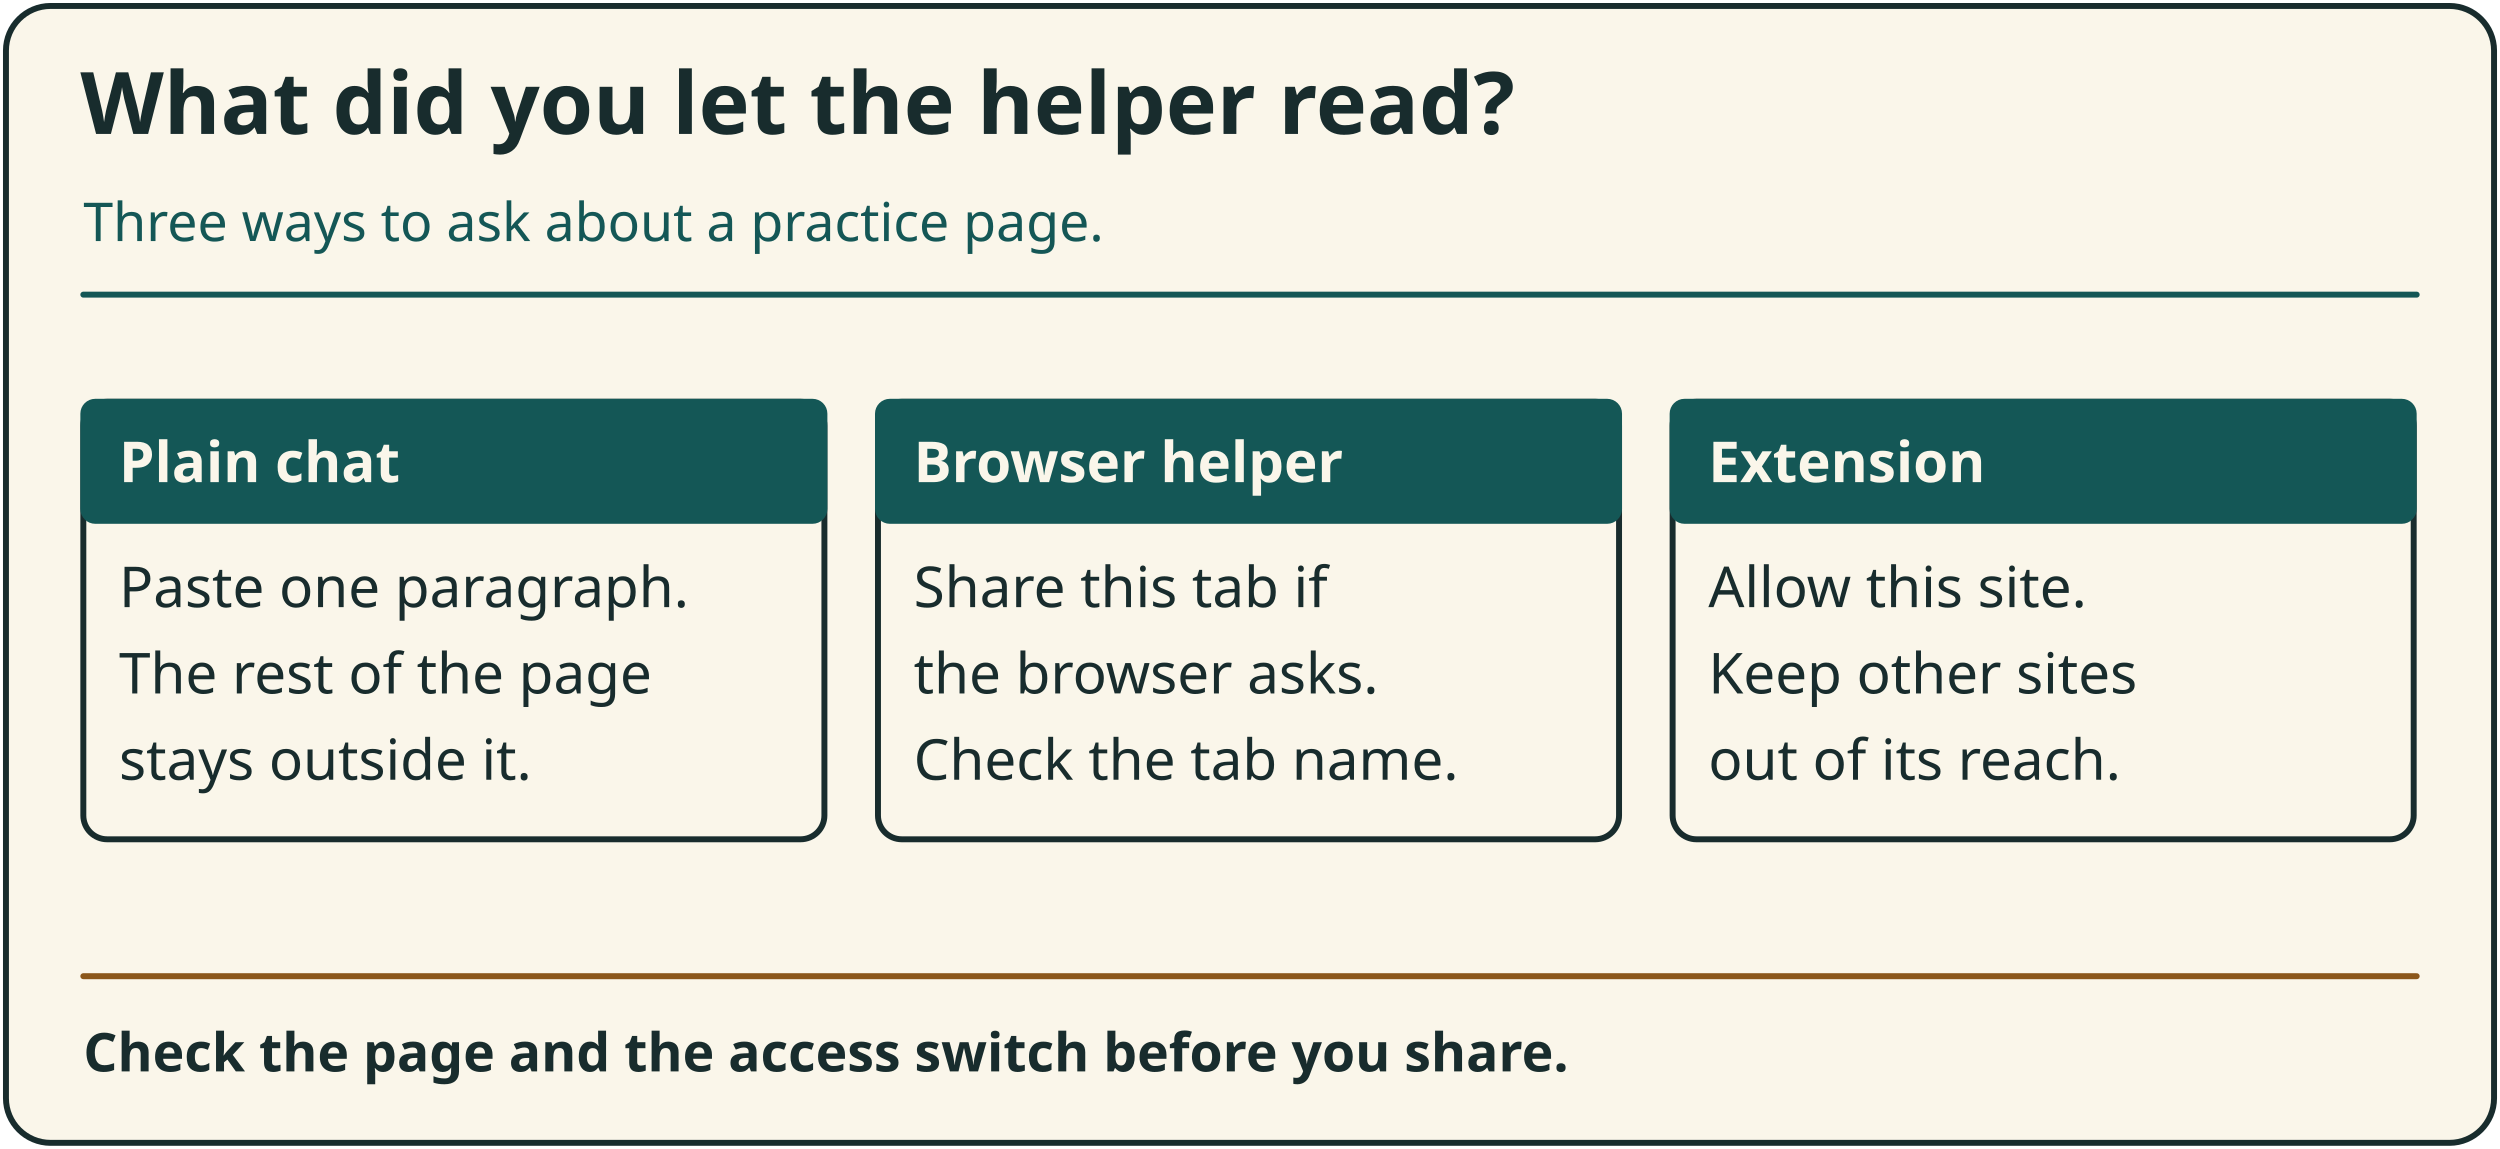
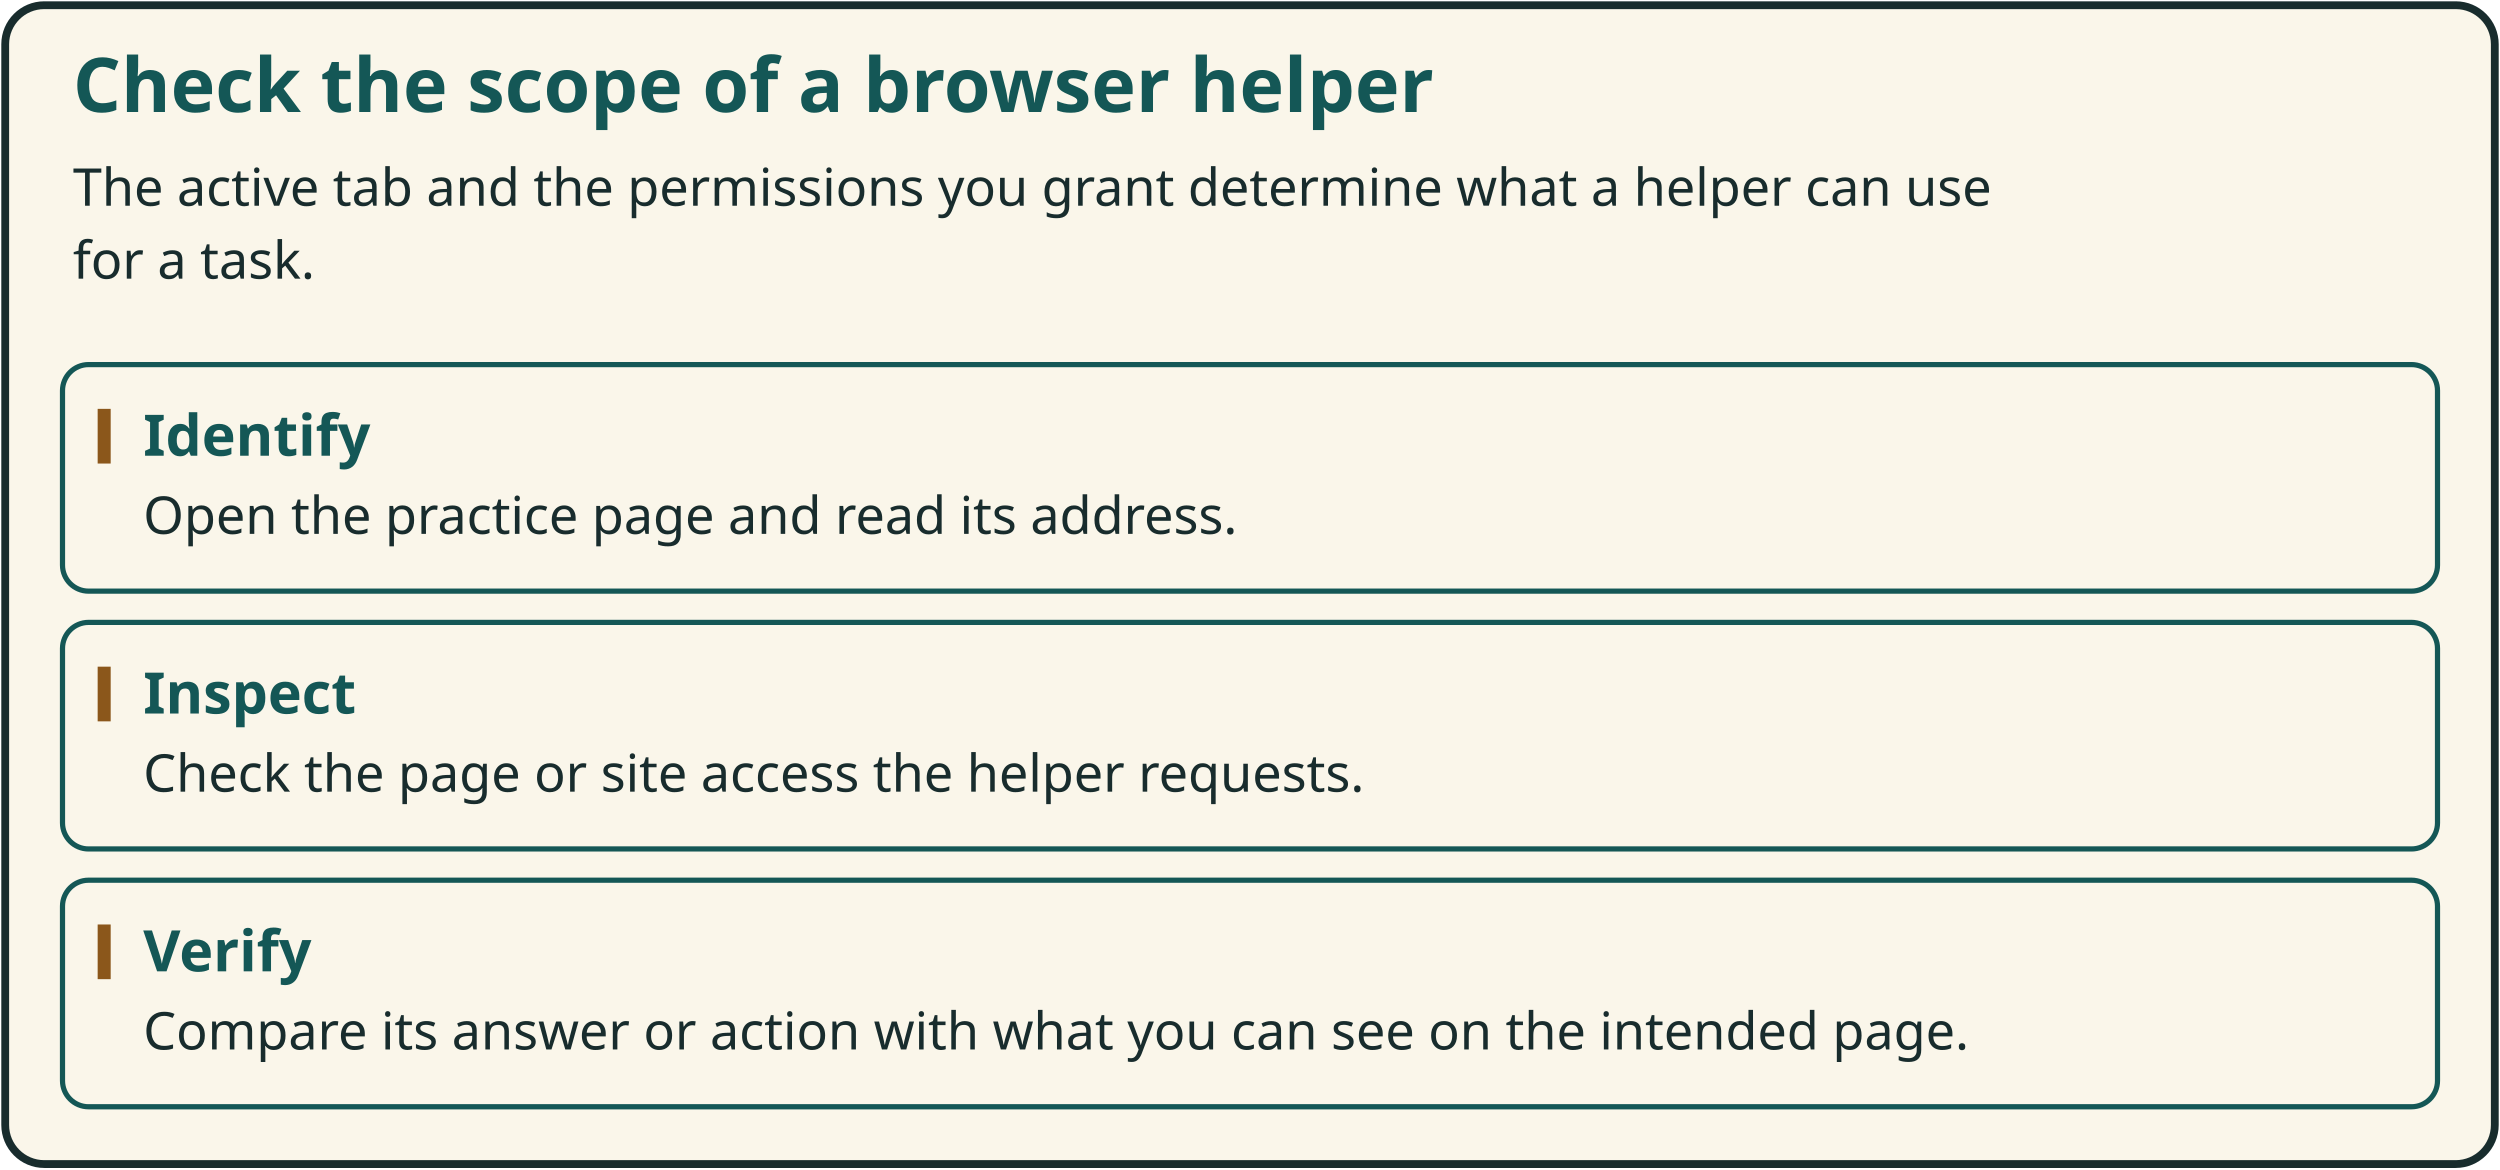
- <svg xmlns="http://www.w3.org/2000/svg" viewBox="0 0 840 386" role="img" aria-labelledby="title desc">
-   <rect x="2" y="2" width="836" height="382" rx="15" fill="#faf6ea" stroke="#182c2d" stroke-width="2" />
-   <text x="27" y="45" text-anchor="start" fill="#182c2d" font-family="Verdana, sans-serif" font-size="29" font-weight="700">What did you let the helper read?</text>
-   <text x="28" y="81" text-anchor="start" fill="#145756" font-family="Verdana, sans-serif" font-size="18" font-weight="400">Three ways to ask about a practice page.</text>
-   <path d="M28 99H812" fill="none" stroke="#145756" stroke-width="2" stroke-linecap="round" stroke-linejoin="round" />
-   <path d="M28 328H812" fill="none" stroke="#8b571b" stroke-width="2" stroke-linecap="round" stroke-linejoin="round" />
-   <text x="28" y="360" text-anchor="start" fill="#182c2d" font-family="Verdana, sans-serif" font-size="18" font-weight="700">Check the page and the access switch before you share.</text>
-   <rect x="28" y="135" width="249" height="147" rx="8" fill="#faf6ea" stroke="#182c2d" stroke-width="2" />
-   <rect x="28" y="135" width="249" height="40" rx="4" fill="#145756" stroke="#145756" stroke-width="2" />
-   <text x="40" y="162" text-anchor="start" fill="#faf6ea" font-family="Verdana, sans-serif" font-size="19" font-weight="700">Plain chat</text>
-   <text x="40" y="204" text-anchor="start" fill="#182c2d" font-family="Verdana, sans-serif" font-size="19" font-weight="400">Paste one paragraph.</text>
-   <text x="40" y="233" text-anchor="start" fill="#182c2d" font-family="Verdana, sans-serif" font-size="19" font-weight="400">The rest of the page</text>
-   <text x="40" y="262" text-anchor="start" fill="#182c2d" font-family="Verdana, sans-serif" font-size="19" font-weight="400">stays outside it.</text>
-   <rect x="295" y="135" width="249" height="147" rx="8" fill="#faf6ea" stroke="#182c2d" stroke-width="2" />
-   <rect x="295" y="135" width="249" height="40" rx="4" fill="#145756" stroke="#145756" stroke-width="2" />
-   <text x="307" y="162" text-anchor="start" fill="#faf6ea" font-family="Verdana, sans-serif" font-size="19" font-weight="700">Browser helper</text>
-   <text x="307" y="204" text-anchor="start" fill="#182c2d" font-family="Verdana, sans-serif" font-size="19" font-weight="400">Share this tab if</text>
-   <text x="307" y="233" text-anchor="start" fill="#182c2d" font-family="Verdana, sans-serif" font-size="19" font-weight="400">the browser asks.</text>
-   <text x="307" y="262" text-anchor="start" fill="#182c2d" font-family="Verdana, sans-serif" font-size="19" font-weight="400">Check the tab name.</text>
-   <rect x="562" y="135" width="249" height="147" rx="8" fill="#faf6ea" stroke="#182c2d" stroke-width="2" />
-   <rect x="562" y="135" width="249" height="40" rx="4" fill="#145756" stroke="#145756" stroke-width="2" />
-   <text x="574" y="162" text-anchor="start" fill="#faf6ea" font-family="Verdana, sans-serif" font-size="19" font-weight="700">Extension</text>
-   <text x="574" y="204" text-anchor="start" fill="#182c2d" font-family="Verdana, sans-serif" font-size="19" font-weight="400">Allow this site.</text>
-   <text x="574" y="233" text-anchor="start" fill="#182c2d" font-family="Verdana, sans-serif" font-size="19" font-weight="400">Keep other sites</text>
-   <text x="574" y="262" text-anchor="start" fill="#182c2d" font-family="Verdana, sans-serif" font-size="19" font-weight="400">out of its reach.</text>
+ <svg xmlns="http://www.w3.org/2000/svg" role="img" aria-labelledby="title desc" viewBox="0 0 960 449" font-family="Verdana, sans-serif">
+   <rect x="2" y="2" width="956" height="445" rx="15" fill="#faf6ea" stroke="#182c2d" stroke-width="3" />
+   <text x="28" y="43" fill="#145756" font-size="29" font-weight="bold">Check the scope of a browser helper</text>
+   <text x="28" y="79" fill="#182c2d" font-size="20">The active tab and the permissions you grant determine what a helper can use</text>
+   <text x="28" y="107" fill="#182c2d" font-size="20">for a task.</text>
+   <rect x="24" y="140" width="912" height="87" rx="10" fill="#faf6ea" stroke="#145756" stroke-width="2" />
+   <path d="M40 157v21" stroke="#8b571b" stroke-width="5" />
+   <text x="55" y="175" fill="#145756" font-size="22" font-weight="bold">Identify</text>
+   <text x="55" y="205" fill="#182c2d" font-size="20">Open the practice page and read its address.</text>
+   <rect x="24" y="239" width="912" height="87" rx="10" fill="#faf6ea" stroke="#145756" stroke-width="2" />
+   <path d="M40 256v21" stroke="#8b571b" stroke-width="5" />
+   <text x="55" y="274" fill="#145756" font-size="22" font-weight="bold">Inspect</text>
+   <text x="55" y="304" fill="#182c2d" font-size="20">Check the page or site access the helper requests.</text>
+   <rect x="24" y="338" width="912" height="87" rx="10" fill="#faf6ea" stroke="#145756" stroke-width="2" />
+   <path d="M40 355v21" stroke="#8b571b" stroke-width="5" />
+   <text x="55" y="373" fill="#145756" font-size="22" font-weight="bold">Verify</text>
+   <text x="55" y="403" fill="#182c2d" font-size="20">Compare its answer or action with what you can see on the intended page.</text>
</svg>
